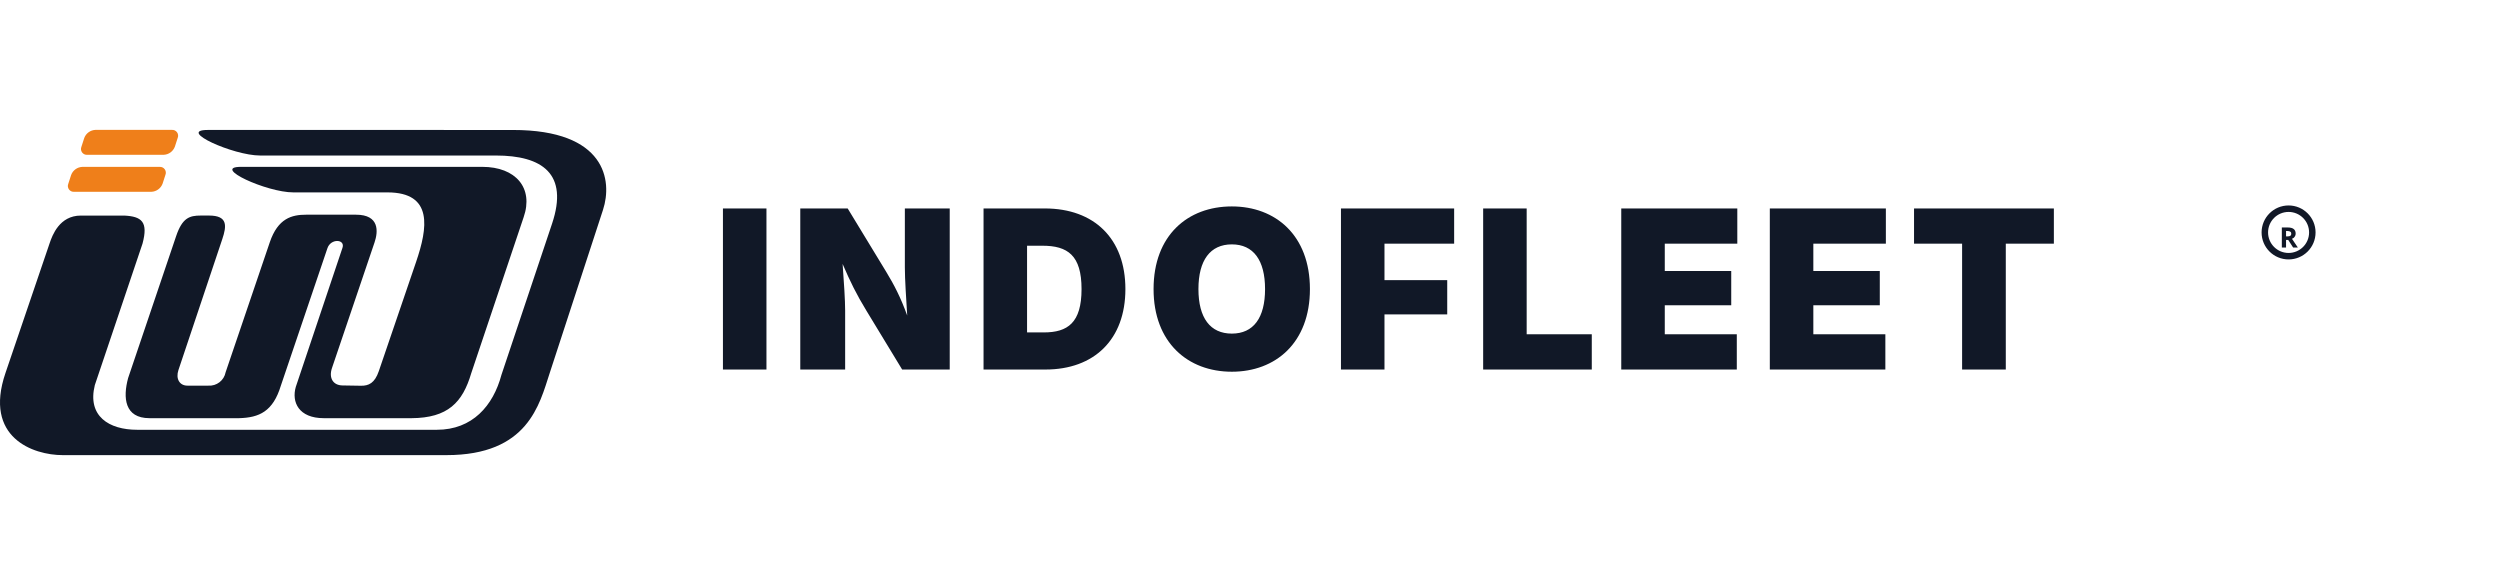
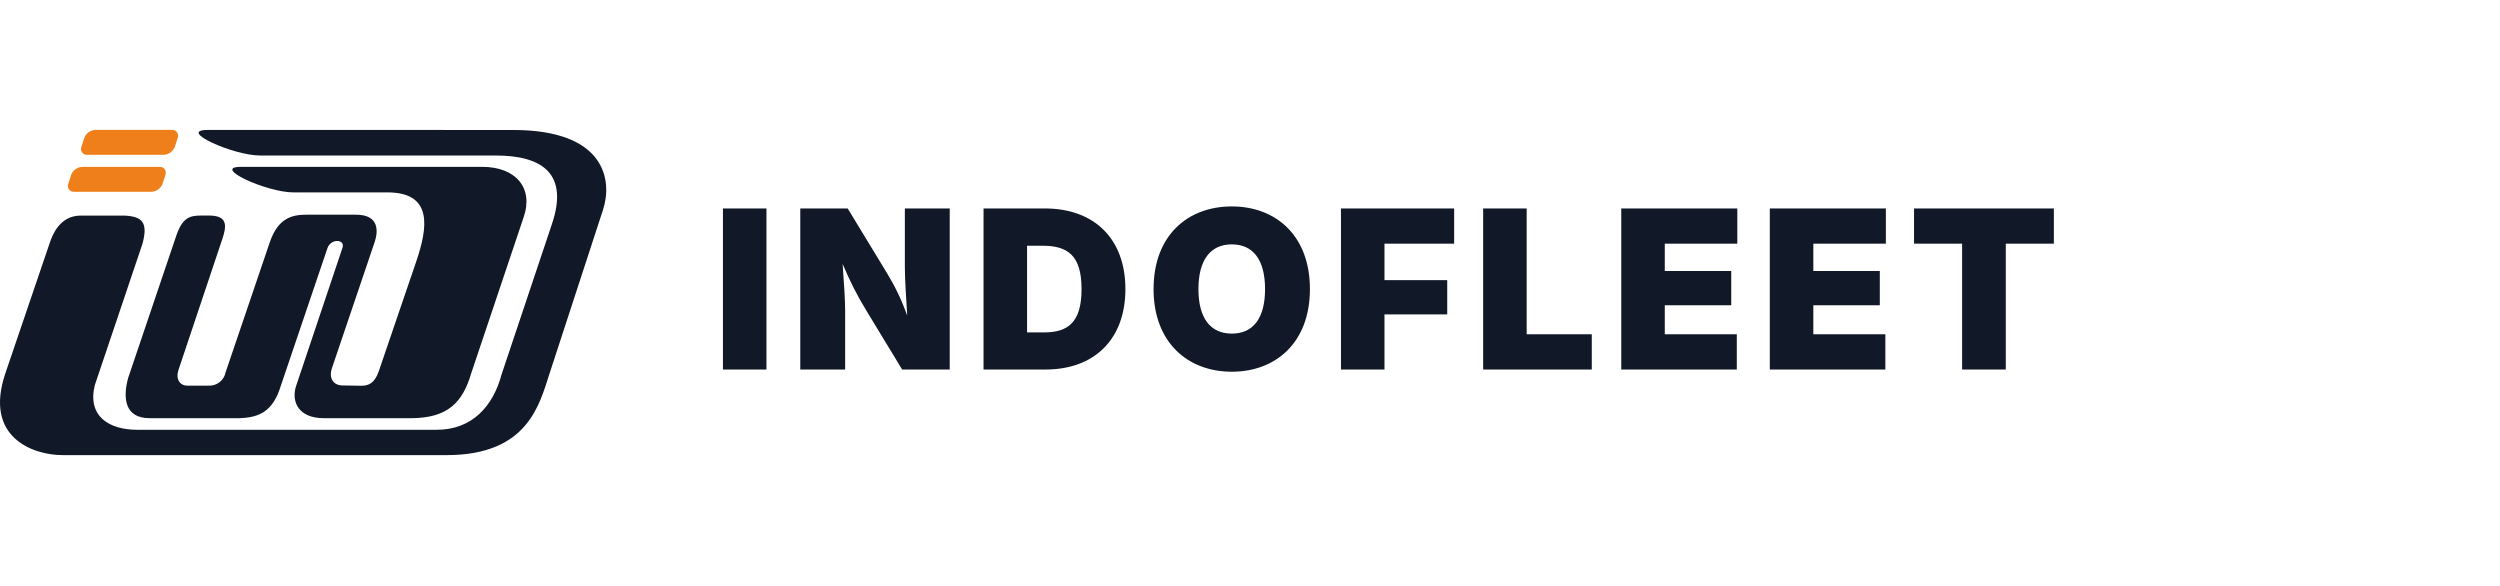
<svg xmlns="http://www.w3.org/2000/svg" width="235.585" height="55.13" viewBox="0 0 231.585 30.13">
  <g id="logo-mark">
    <path d="M433.185.01h7.072a.541.541,0,0,1,.55.748l-.262.811a1.158,1.158,0,0,1-1.032.749h-7.072a.541.541,0,0,1-.55-.749l.262-.811A1.156,1.156,0,0,1,433.185.01Z" transform="translate(-424.348 -0.01)" fill="#ef7f1a" fill-rule="evenodd" />
    <path d="M55.862,7.511,50.919,22.646c-.949,2.9-2,7.6-9.565,7.6H5.81c-2.736,0-7.343-1.618-5.307-7.6L4.6,10.607c.243-.712.9-2.551,2.893-2.552l4.017,0c1.623.083,2.231.58,1.693,2.591L8.783,23.76c-.715,2.876,1.31,4.138,3.925,4.138H40.464c3.3,0,5.224-2.23,5.988-5.094l4.687-14c1.544-4.612-.893-6.312-5.21-6.312H24.086C21.6,2.491,16.361.129,19.238.125,27.956.112,38.8.133,47.513.127c8.612-.006,9.225,4.7,8.348,7.384ZM43.655,22.649c-.8,2.719-2.166,4.155-5.542,4.175H30c-2.335,0-3.007-1.492-2.6-2.9l4.323-12.879c.283-.816-1.1-.9-1.4.055L26.014,23.817c-.728,2.389-2,2.954-3.858,3.006H13.845c-2.313,0-2.471-1.895-1.978-3.716L16.317,9.953c.572-1.691,1.243-1.9,2.274-1.9h.769c1.764,0,1.631.981,1.234,2.172L16.527,22.369c-.266.8.1,1.44.831,1.44h1.933A1.528,1.528,0,0,0,20.9,22.568l4.089-12.035c.758-2.231,2.045-2.559,3.375-2.559h4.611c2.19,0,2.058,1.569,1.722,2.56L30.75,22.182c-.309.916.1,1.595.97,1.609l1.712.028c.715.012,1.278-.239,1.659-1.355L38.543,12.35c1.068-3.129,1.623-6.442-2.656-6.442H27.17c-2.487,0-7.625-2.366-4.848-2.366H44.669c3.115,0,4.778,1.962,3.836,4.668l-4.85,14.44Z" transform="translate(0.001 -0.118)" fill="#111827" fill-rule="evenodd" />
    <path d="M363.23,197.13h7.149a.541.541,0,0,1,.55.748l-.262.811a1.158,1.158,0,0,1-1.032.749h-7.149a.541.541,0,0,1-.55-.749l.262-.811A1.156,1.156,0,0,1,363.23,197.13Z" transform="translate(-355.608 -193.703)" fill="#ef7f1a" fill-rule="evenodd" />
  </g>
  <text x="66" y="22.2" font-family="'Plus Jakarta Sans', 'Inter', -apple-system, BlinkMacSystemFont, 'Segoe UI', Roboto, sans-serif" font-size="20.5" font-weight="900" letter-spacing="1.2px" fill="#111827">INDOFLEET</text>
-   <circle cx="212" cy="9.5" r="2.2" fill="none" stroke="#111827" stroke-width="0.6" />
-   <text x="212" y="10.9" font-family="sans-serif" font-size="2.6" font-weight="bold" text-anchor="middle" fill="#111827">R</text>
</svg>
